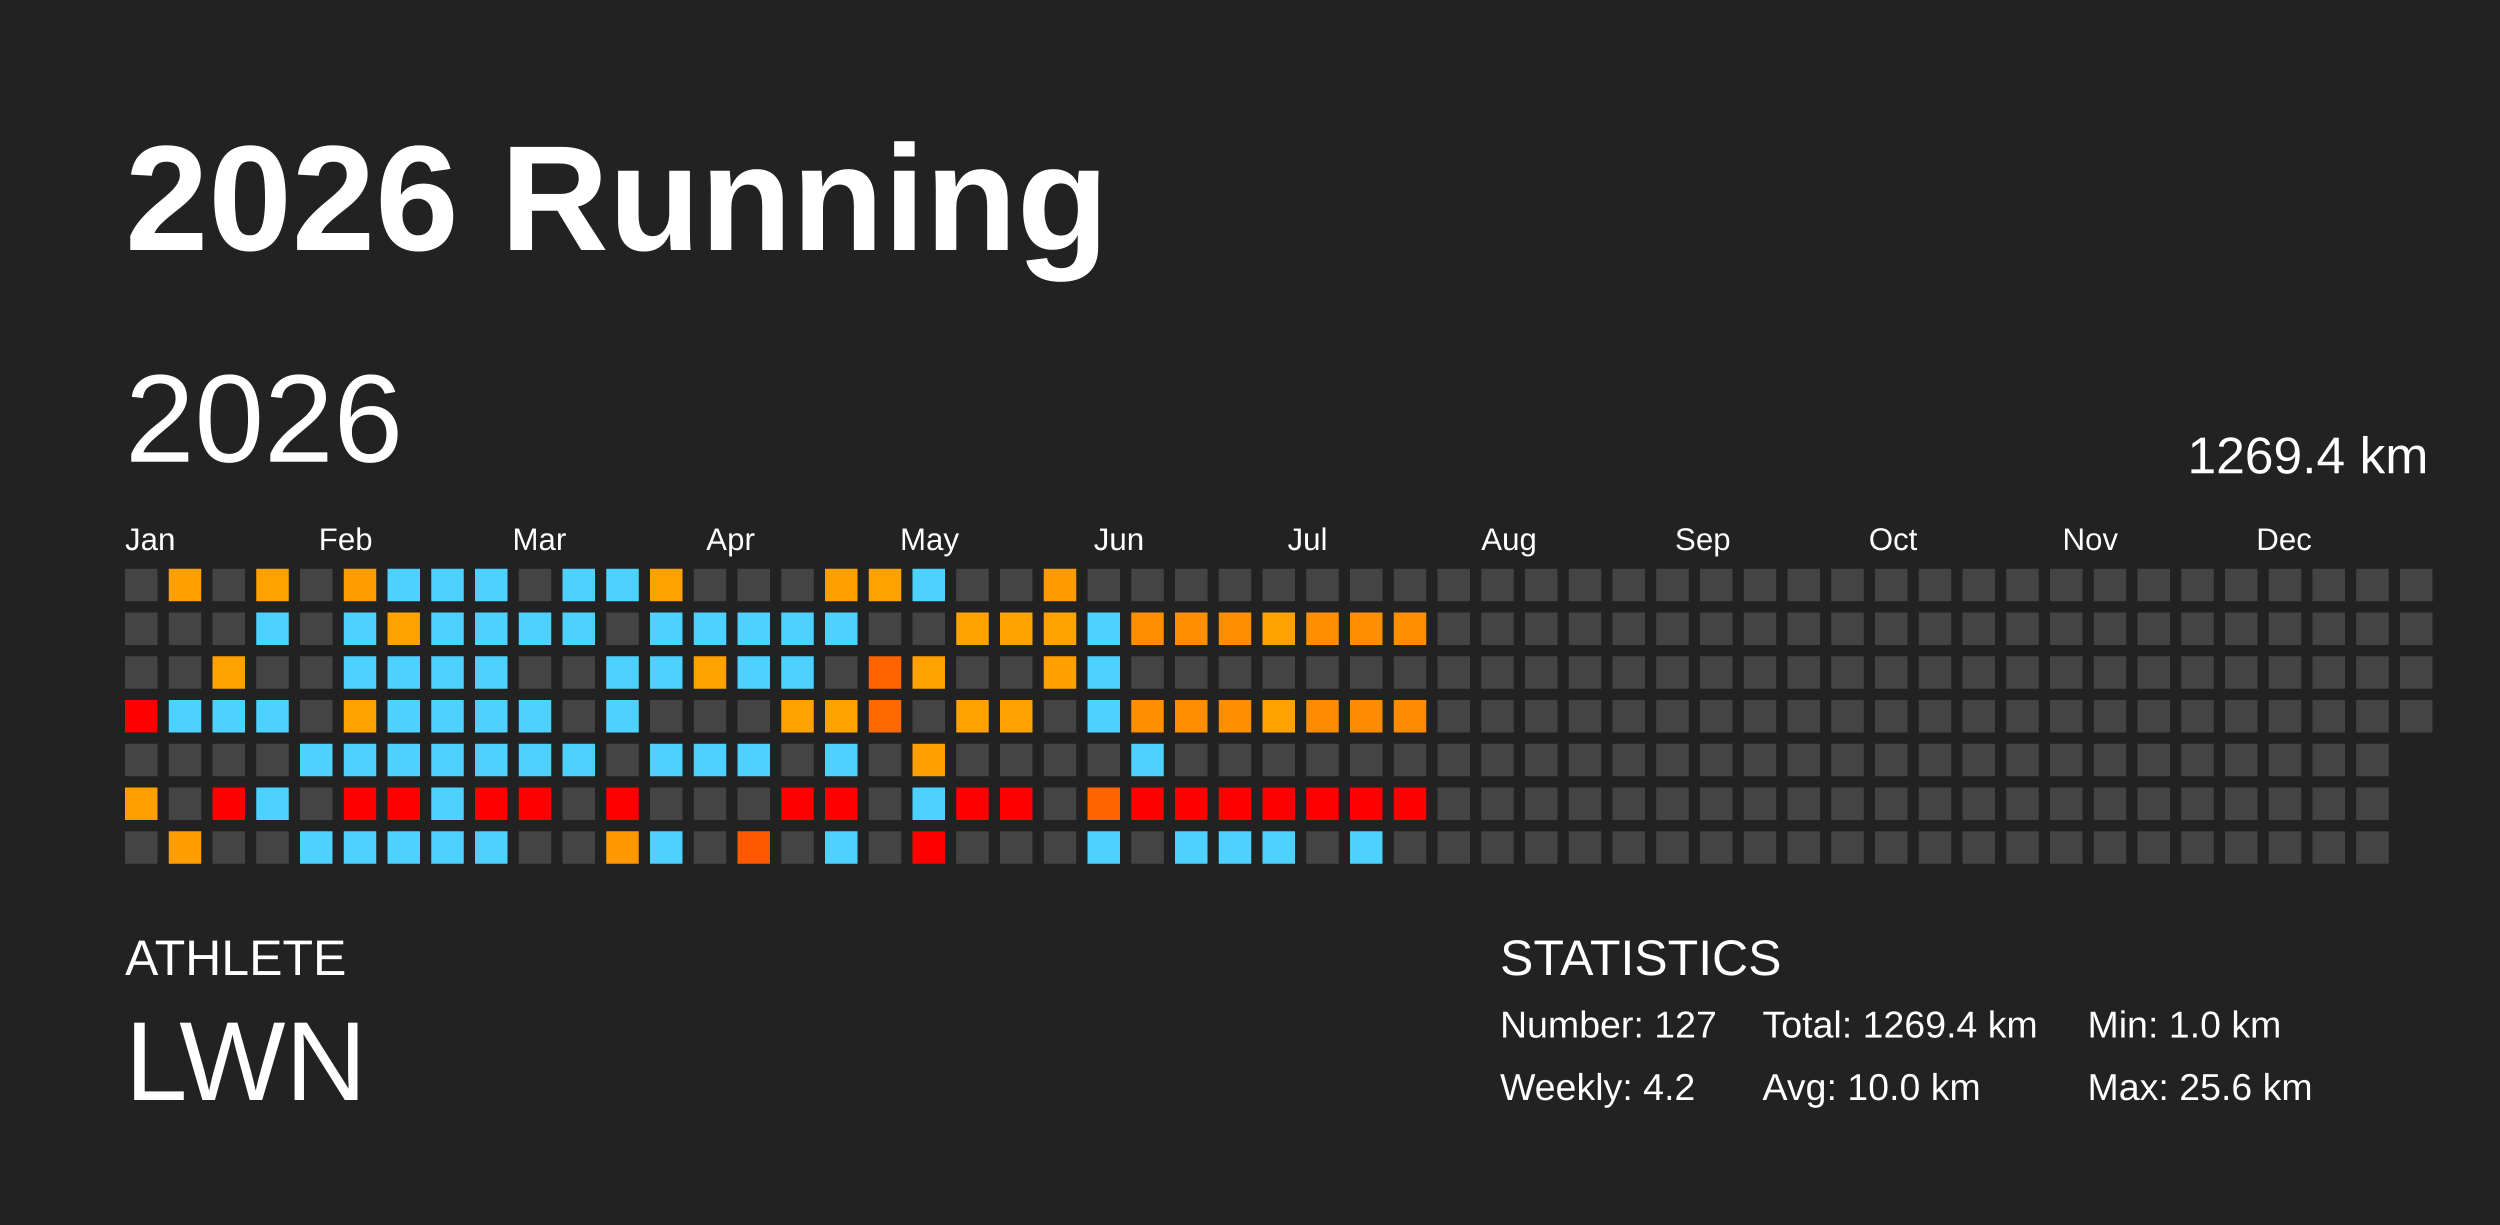
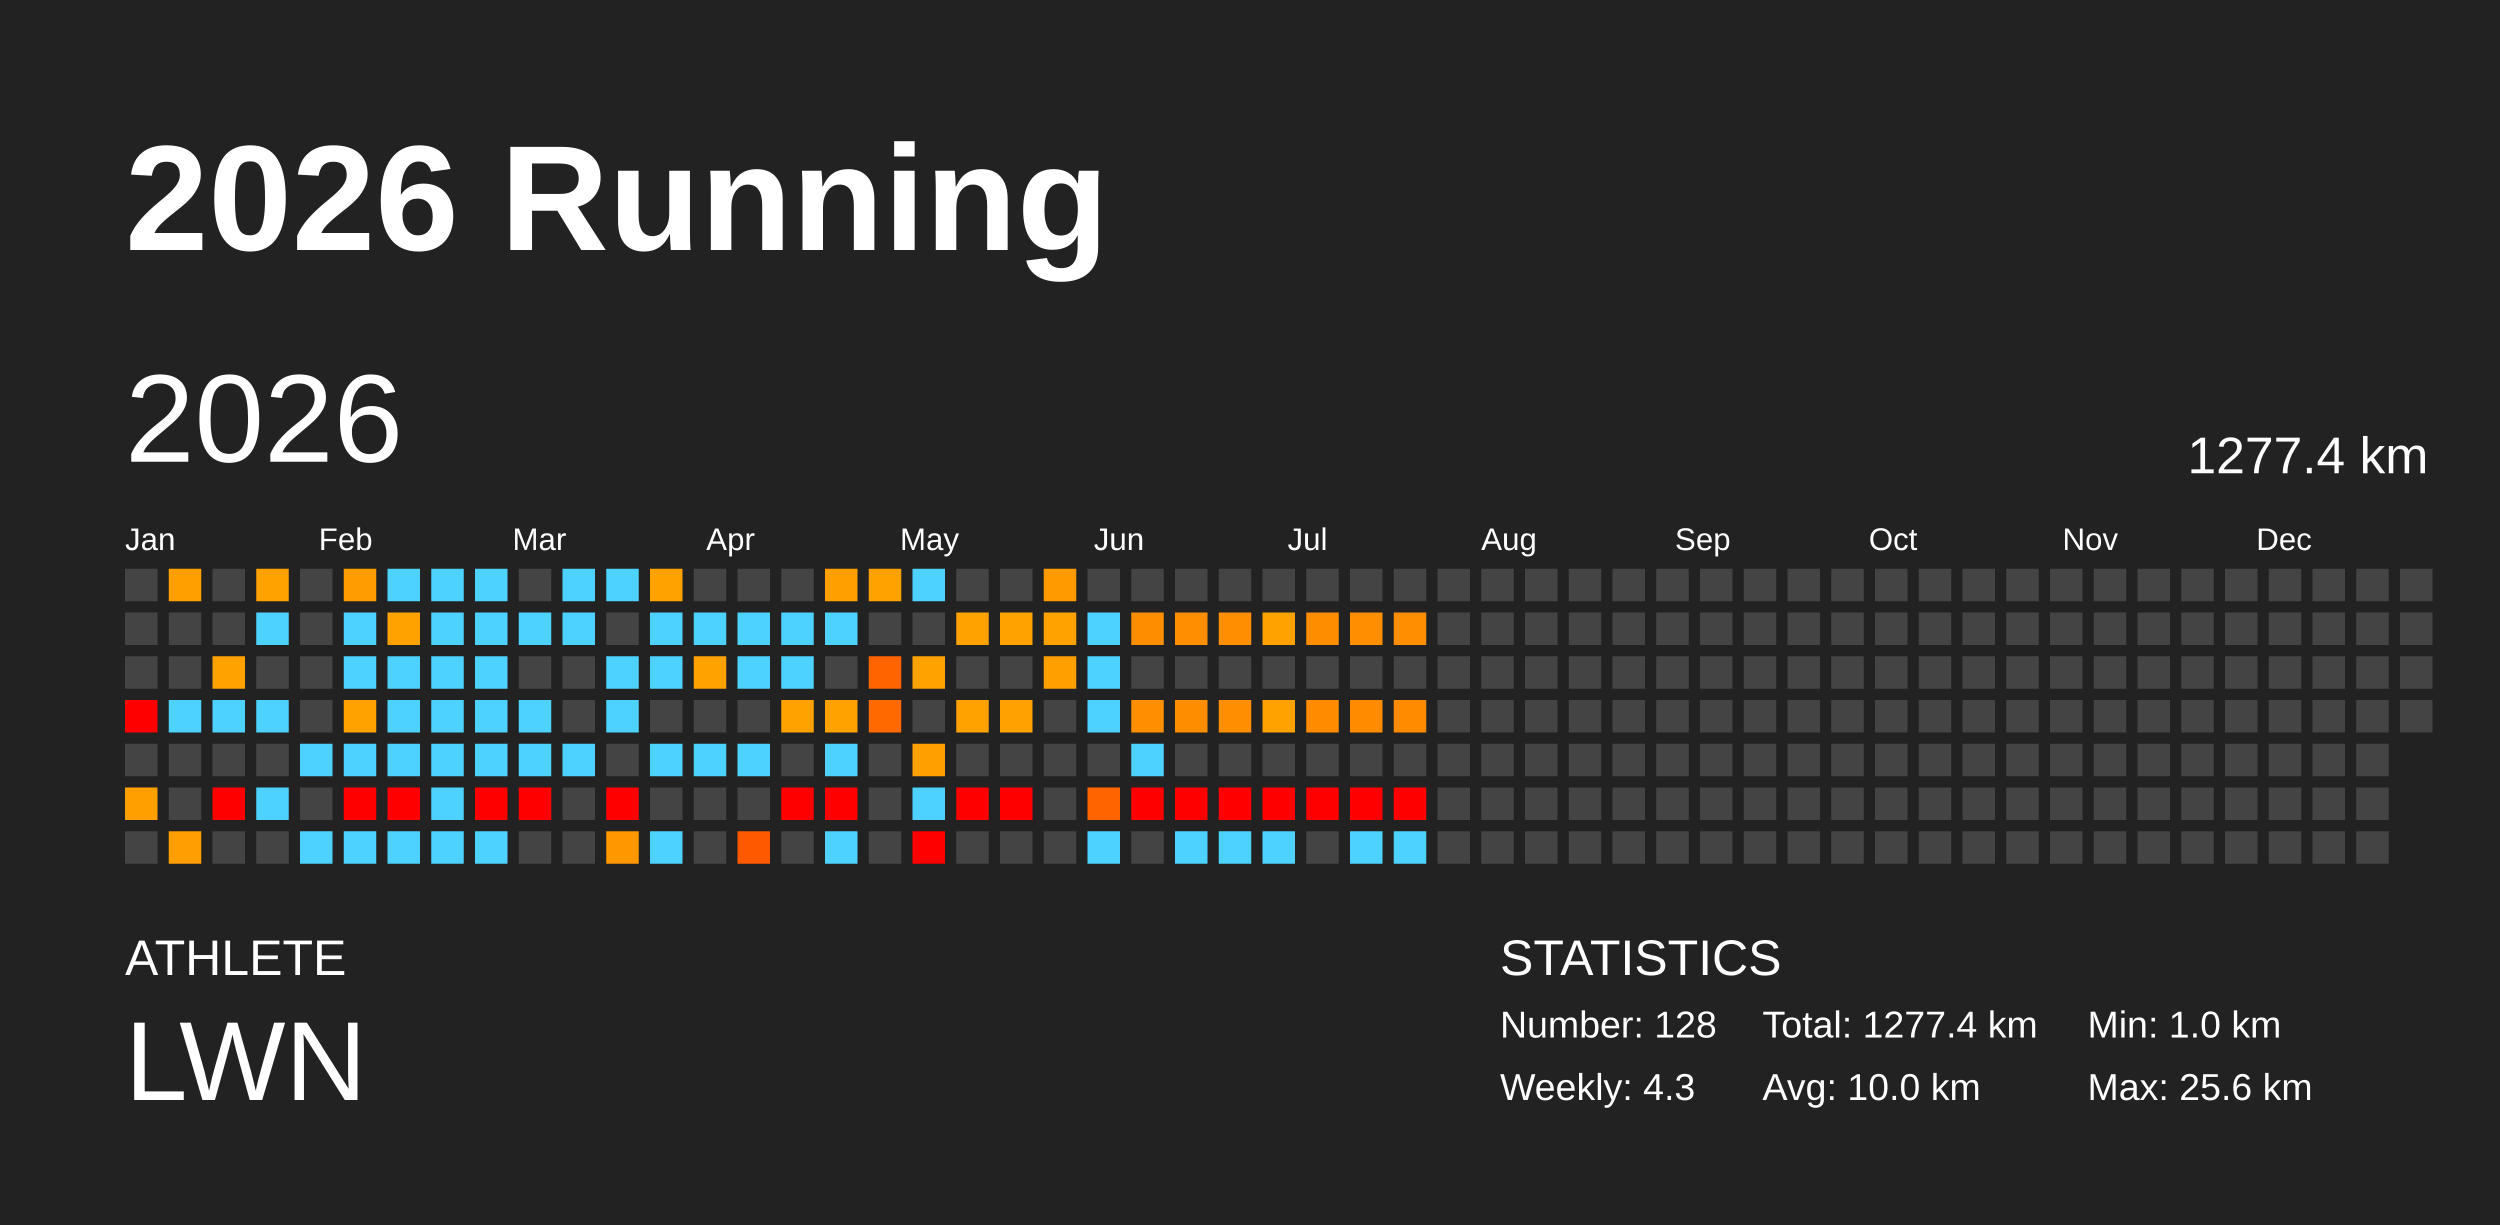
<svg xmlns="http://www.w3.org/2000/svg" baseProfile="full" height="98mm" version="1.1" viewBox="0,0,200,98" width="200mm">
  <defs />
  <rect fill="#222222" height="98" width="200" x="0" y="0" />
  <text fill="#FFFFFF" style="font-size:12px; font-family:Arial; font-weight:bold;" x="10" y="20">2026 Running</text>
  <text fill="#FFFFFF" style="font-size:4px; font-family:Arial" x="10" y="78">ATHLETE</text>
  <text fill="#FFFFFF" style="font-size:9px; font-family:Arial" x="10" y="88">LWN</text>
  <text fill="#FFFFFF" style="font-size:4px; font-family:Arial" x="120" y="78">STATISTICS</text>
-   <text fill="#FFFFFF" style="font-size:3px; font-family:Arial" x="120" y="83">Number: 127</text>
-   <text fill="#FFFFFF" style="font-size:3px; font-family:Arial" x="120" y="88">Weekly: 4.2</text>
-   <text fill="#FFFFFF" style="font-size:3px; font-family:Arial" x="141" y="83">Total: 1269.4 km</text>
+   <text fill="#FFFFFF" style="font-size:3px; font-family:Arial" x="120" y="83">Number: 128</text>
+   <text fill="#FFFFFF" style="font-size:3px; font-family:Arial" x="120" y="88">Weekly: 4.3</text>
+   <text fill="#FFFFFF" style="font-size:3px; font-family:Arial" x="141" y="83">Total: 1277.4 km</text>
  <text fill="#FFFFFF" style="font-size:3px; font-family:Arial" x="141" y="88">Avg: 10.0 km</text>
  <text fill="#FFFFFF" style="font-size:3px; font-family:Arial" x="167" y="83">Min: 1.0 km</text>
  <text fill="#FFFFFF" style="font-size:3px; font-family:Arial" x="167" y="88">Max: 25.6 km</text>
  <text dominant-baseline="hanging" fill="#FFFFFF" style="font-size:10.0px; font-family:Arial;" x="10" y="30">2026</text>
-   <text dominant-baseline="hanging" fill="#FFFFFF" style="font-size:4.125px; font-family:Arial;" x="175" y="35">1269.4 km</text>
+   <text dominant-baseline="hanging" fill="#FFFFFF" style="font-size:4.125px; font-family:Arial;" x="175" y="35">1277.4 km</text>
  <text fill="#FFFFFF" style="font-size:2.5px; font-family:Arial" x="10.0" y="44">Jan</text>
  <text fill="#FFFFFF" style="font-size:2.5px; font-family:Arial" x="25.5" y="44">Feb</text>
  <text fill="#FFFFFF" style="font-size:2.5px; font-family:Arial" x="41.0" y="44">Mar</text>
  <text fill="#FFFFFF" style="font-size:2.5px; font-family:Arial" x="56.5" y="44">Apr</text>
  <text fill="#FFFFFF" style="font-size:2.5px; font-family:Arial" x="72.0" y="44">May</text>
  <text fill="#FFFFFF" style="font-size:2.5px; font-family:Arial" x="87.5" y="44">Jun</text>
  <text fill="#FFFFFF" style="font-size:2.5px; font-family:Arial" x="103.0" y="44">Jul</text>
  <text fill="#FFFFFF" style="font-size:2.5px; font-family:Arial" x="118.5" y="44">Aug</text>
  <text fill="#FFFFFF" style="font-size:2.5px; font-family:Arial" x="134.0" y="44">Sep</text>
  <text fill="#FFFFFF" style="font-size:2.5px; font-family:Arial" x="149.5" y="44">Oct</text>
  <text fill="#FFFFFF" style="font-size:2.5px; font-family:Arial" x="165.0" y="44">Nov</text>
  <text fill="#FFFFFF" style="font-size:2.5px; font-family:Arial" x="180.5" y="44">Dec</text>
  <rect fill="#444444" height="2.6" width="2.6" x="10.0" y="45.5" />
  <rect fill="#444444" height="2.6" width="2.6" x="10.0" y="49.0" />
  <rect fill="#444444" height="2.6" width="2.6" x="10.0" y="52.5" />
  <rect fill="red" height="2.6" width="2.6" x="10.0" y="56.0" />
  <rect fill="#444444" height="2.6" width="2.6" x="10.0" y="59.5" />
  <rect fill="#ffa000" height="2.6" width="2.6" x="10.0" y="63.0" />
  <rect fill="#444444" height="2.6" width="2.6" x="10.0" y="66.5" />
  <rect fill="#ffa000" height="2.6" width="2.6" x="13.5" y="45.5" />
  <rect fill="#444444" height="2.6" width="2.6" x="13.5" y="49.0" />
  <rect fill="#444444" height="2.6" width="2.6" x="13.5" y="52.5" />
  <rect fill="#4dd2ff" height="2.6" width="2.6" x="13.5" y="56.0" />
  <rect fill="#444444" height="2.6" width="2.6" x="13.5" y="59.5" />
  <rect fill="#444444" height="2.6" width="2.6" x="13.5" y="63.0" />
  <rect fill="#ff9e00" height="2.6" width="2.6" x="13.5" y="66.5" />
  <rect fill="#444444" height="2.6" width="2.6" x="17.0" y="45.5" />
  <rect fill="#444444" height="2.6" width="2.6" x="17.0" y="49.0" />
  <rect fill="#ffa200" height="2.6" width="2.6" x="17.0" y="52.5" />
  <rect fill="#4dd2ff" height="2.6" width="2.6" x="17.0" y="56.0" />
  <rect fill="#444444" height="2.6" width="2.6" x="17.0" y="59.5" />
  <rect fill="red" height="2.6" width="2.6" x="17.0" y="63.0" />
  <rect fill="#444444" height="2.6" width="2.6" x="17.0" y="66.5" />
  <rect fill="#ffa200" height="2.6" width="2.6" x="20.5" y="45.5" />
  <rect fill="#4dd2ff" height="2.6" width="2.6" x="20.5" y="49.0" />
  <rect fill="#444444" height="2.6" width="2.6" x="20.5" y="52.5" />
  <rect fill="#4dd2ff" height="2.6" width="2.6" x="20.5" y="56.0" />
  <rect fill="#444444" height="2.6" width="2.6" x="20.5" y="59.5" />
  <rect fill="#4dd2ff" height="2.6" width="2.6" x="20.5" y="63.0" />
  <rect fill="#444444" height="2.6" width="2.6" x="20.5" y="66.5" />
  <rect fill="#444444" height="2.6" width="2.6" x="24.0" y="45.5" />
  <rect fill="#444444" height="2.6" width="2.6" x="24.0" y="49.0" />
  <rect fill="#444444" height="2.6" width="2.6" x="24.0" y="52.5" />
  <rect fill="#444444" height="2.6" width="2.6" x="24.0" y="56.0" />
  <rect fill="#4dd2ff" height="2.6" width="2.6" x="24.0" y="59.5" />
  <rect fill="#444444" height="2.6" width="2.6" x="24.0" y="63.0" />
  <rect fill="#4dd2ff" height="2.6" width="2.6" x="24.0" y="66.5" />
  <rect fill="#ff9d00" height="2.6" width="2.6" x="27.5" y="45.5" />
  <rect fill="#4dd2ff" height="2.6" width="2.6" x="27.5" y="49.0" />
  <rect fill="#4dd2ff" height="2.6" width="2.6" x="27.5" y="52.5" />
  <rect fill="#ffa200" height="2.6" width="2.6" x="27.5" y="56.0" />
  <rect fill="#4dd2ff" height="2.6" width="2.6" x="27.5" y="59.5" />
  <rect fill="red" height="2.6" width="2.6" x="27.5" y="63.0" />
  <rect fill="#4dd2ff" height="2.6" width="2.6" x="27.5" y="66.5" />
  <rect fill="#4dd2ff" height="2.6" width="2.6" x="31.0" y="45.5" />
  <rect fill="#ffa200" height="2.6" width="2.6" x="31.0" y="49.0" />
  <rect fill="#4dd2ff" height="2.6" width="2.6" x="31.0" y="52.5" />
  <rect fill="#4dd2ff" height="2.6" width="2.6" x="31.0" y="56.0" />
  <rect fill="#4dd2ff" height="2.6" width="2.6" x="31.0" y="59.5" />
  <rect fill="red" height="2.6" width="2.6" x="31.0" y="63.0" />
  <rect fill="#4dd2ff" height="2.6" width="2.6" x="31.0" y="66.5" />
  <rect fill="#4dd2ff" height="2.6" width="2.6" x="34.5" y="45.5" />
  <rect fill="#4dd2ff" height="2.6" width="2.6" x="34.5" y="49.0" />
  <rect fill="#4dd2ff" height="2.6" width="2.6" x="34.5" y="52.5" />
  <rect fill="#4dd2ff" height="2.6" width="2.6" x="34.5" y="56.0" />
  <rect fill="#4dd2ff" height="2.6" width="2.6" x="34.5" y="59.5" />
  <rect fill="#4dd2ff" height="2.6" width="2.6" x="34.5" y="63.0" />
  <rect fill="#4dd2ff" height="2.6" width="2.6" x="34.5" y="66.5" />
  <rect fill="#4dd2ff" height="2.6" width="2.6" x="38.0" y="45.5" />
  <rect fill="#4dd2ff" height="2.6" width="2.6" x="38.0" y="49.0" />
  <rect fill="#4dd2ff" height="2.6" width="2.6" x="38.0" y="52.5" />
  <rect fill="#4dd2ff" height="2.6" width="2.6" x="38.0" y="56.0" />
  <rect fill="#4dd2ff" height="2.6" width="2.6" x="38.0" y="59.5" />
  <rect fill="red" height="2.6" width="2.6" x="38.0" y="63.0" />
  <rect fill="#4dd2ff" height="2.6" width="2.6" x="38.0" y="66.5" />
  <rect fill="#444444" height="2.6" width="2.6" x="41.5" y="45.5" />
  <rect fill="#4dd2ff" height="2.6" width="2.6" x="41.5" y="49.0" />
  <rect fill="#444444" height="2.6" width="2.6" x="41.5" y="52.5" />
  <rect fill="#4dd2ff" height="2.6" width="2.6" x="41.5" y="56.0" />
  <rect fill="#4dd2ff" height="2.6" width="2.6" x="41.5" y="59.5" />
  <rect fill="red" height="2.6" width="2.6" x="41.5" y="63.0" />
  <rect fill="#444444" height="2.6" width="2.6" x="41.5" y="66.5" />
  <rect fill="#4dd2ff" height="2.6" width="2.6" x="45.0" y="45.5" />
  <rect fill="#4dd2ff" height="2.6" width="2.6" x="45.0" y="49.0" />
  <rect fill="#444444" height="2.6" width="2.6" x="45.0" y="52.5" />
  <rect fill="#444444" height="2.6" width="2.6" x="45.0" y="56.0" />
  <rect fill="#4dd2ff" height="2.6" width="2.6" x="45.0" y="59.5" />
  <rect fill="#444444" height="2.6" width="2.6" x="45.0" y="63.0" />
  <rect fill="#444444" height="2.6" width="2.6" x="45.0" y="66.5" />
  <rect fill="#4dd2ff" height="2.6" width="2.6" x="48.5" y="45.5" />
  <rect fill="#444444" height="2.6" width="2.6" x="48.5" y="49.0" />
  <rect fill="#4dd2ff" height="2.6" width="2.6" x="48.5" y="52.5" />
  <rect fill="#4dd2ff" height="2.6" width="2.6" x="48.5" y="56.0" />
  <rect fill="#444444" height="2.6" width="2.6" x="48.5" y="59.5" />
  <rect fill="red" height="2.6" width="2.6" x="48.5" y="63.0" />
  <rect fill="#ff9800" height="2.6" width="2.6" x="48.5" y="66.5" />
  <rect fill="#ffa200" height="2.6" width="2.6" x="52.0" y="45.5" />
  <rect fill="#4dd2ff" height="2.6" width="2.6" x="52.0" y="49.0" />
  <rect fill="#4dd2ff" height="2.6" width="2.6" x="52.0" y="52.5" />
  <rect fill="#444444" height="2.6" width="2.6" x="52.0" y="56.0" />
  <rect fill="#4dd2ff" height="2.6" width="2.6" x="52.0" y="59.5" />
  <rect fill="#444444" height="2.6" width="2.6" x="52.0" y="63.0" />
  <rect fill="#4dd2ff" height="2.6" width="2.6" x="52.0" y="66.5" />
  <rect fill="#444444" height="2.6" width="2.6" x="55.5" y="45.5" />
  <rect fill="#4dd2ff" height="2.6" width="2.6" x="55.5" y="49.0" />
  <rect fill="#ffa200" height="2.6" width="2.6" x="55.5" y="52.5" />
  <rect fill="#444444" height="2.6" width="2.6" x="55.5" y="56.0" />
  <rect fill="#4dd2ff" height="2.6" width="2.6" x="55.5" y="59.5" />
  <rect fill="#444444" height="2.6" width="2.6" x="55.5" y="63.0" />
  <rect fill="#444444" height="2.6" width="2.6" x="55.5" y="66.5" />
  <rect fill="#444444" height="2.6" width="2.6" x="59.0" y="45.5" />
  <rect fill="#4dd2ff" height="2.6" width="2.6" x="59.0" y="49.0" />
  <rect fill="#4dd2ff" height="2.6" width="2.6" x="59.0" y="52.5" />
  <rect fill="#444444" height="2.6" width="2.6" x="59.0" y="56.0" />
  <rect fill="#4dd2ff" height="2.6" width="2.6" x="59.0" y="59.5" />
  <rect fill="#444444" height="2.6" width="2.6" x="59.0" y="63.0" />
  <rect fill="#ff5900" height="2.6" width="2.6" x="59.0" y="66.5" />
  <rect fill="#444444" height="2.6" width="2.6" x="62.5" y="45.5" />
  <rect fill="#4dd2ff" height="2.6" width="2.6" x="62.5" y="49.0" />
  <rect fill="#4dd2ff" height="2.6" width="2.6" x="62.5" y="52.5" />
  <rect fill="#ffa200" height="2.6" width="2.6" x="62.5" y="56.0" />
  <rect fill="#444444" height="2.6" width="2.6" x="62.5" y="59.5" />
  <rect fill="red" height="2.6" width="2.6" x="62.5" y="63.0" />
  <rect fill="#444444" height="2.6" width="2.6" x="62.5" y="66.5" />
  <rect fill="#ffa000" height="2.6" width="2.6" x="66.0" y="45.5" />
  <rect fill="#4dd2ff" height="2.6" width="2.6" x="66.0" y="49.0" />
  <rect fill="#444444" height="2.6" width="2.6" x="66.0" y="52.5" />
  <rect fill="#ffa200" height="2.6" width="2.6" x="66.0" y="56.0" />
  <rect fill="#4dd2ff" height="2.6" width="2.6" x="66.0" y="59.5" />
  <rect fill="red" height="2.6" width="2.6" x="66.0" y="63.0" />
  <rect fill="#4dd2ff" height="2.6" width="2.6" x="66.0" y="66.5" />
  <rect fill="#ffa200" height="2.6" width="2.6" x="69.5" y="45.5" />
  <rect fill="#444444" height="2.6" width="2.6" x="69.5" y="49.0" />
  <rect fill="#ff6400" height="2.6" width="2.6" x="69.5" y="52.5" />
  <rect fill="#ff6900" height="2.6" width="2.6" x="69.5" y="56.0" />
  <rect fill="#444444" height="2.6" width="2.6" x="69.5" y="59.5" />
  <rect fill="#444444" height="2.6" width="2.6" x="69.5" y="63.0" />
  <rect fill="#444444" height="2.6" width="2.6" x="69.5" y="66.5" />
  <rect fill="#4dd2ff" height="2.6" width="2.6" x="73.0" y="45.5" />
  <rect fill="#444444" height="2.6" width="2.6" x="73.0" y="49.0" />
  <rect fill="#ffa200" height="2.6" width="2.6" x="73.0" y="52.5" />
  <rect fill="#444444" height="2.6" width="2.6" x="73.0" y="56.0" />
  <rect fill="#ffa000" height="2.6" width="2.6" x="73.0" y="59.5" />
  <rect fill="#4dd2ff" height="2.6" width="2.6" x="73.0" y="63.0" />
  <rect fill="red" height="2.6" width="2.6" x="73.0" y="66.5" />
  <rect fill="#444444" height="2.6" width="2.6" x="76.5" y="45.5" />
  <rect fill="#ffa200" height="2.6" width="2.6" x="76.5" y="49.0" />
  <rect fill="#444444" height="2.6" width="2.6" x="76.5" y="52.5" />
  <rect fill="#ffa200" height="2.6" width="2.6" x="76.5" y="56.0" />
  <rect fill="#444444" height="2.6" width="2.6" x="76.5" y="59.5" />
  <rect fill="red" height="2.6" width="2.6" x="76.5" y="63.0" />
  <rect fill="#444444" height="2.6" width="2.6" x="76.5" y="66.5" />
  <rect fill="#444444" height="2.6" width="2.6" x="80.0" y="45.5" />
  <rect fill="#ffa200" height="2.6" width="2.6" x="80.0" y="49.0" />
  <rect fill="#444444" height="2.6" width="2.6" x="80.0" y="52.5" />
  <rect fill="#ffa100" height="2.6" width="2.6" x="80.0" y="56.0" />
  <rect fill="#444444" height="2.6" width="2.6" x="80.0" y="59.5" />
  <rect fill="red" height="2.6" width="2.6" x="80.0" y="63.0" />
  <rect fill="#444444" height="2.6" width="2.6" x="80.0" y="66.5" />
  <rect fill="#ff9a00" height="2.6" width="2.6" x="83.5" y="45.5" />
  <rect fill="#ffa200" height="2.6" width="2.6" x="83.5" y="49.0" />
  <rect fill="#ffa000" height="2.6" width="2.6" x="83.5" y="52.5" />
  <rect fill="#444444" height="2.6" width="2.6" x="83.5" y="56.0" />
  <rect fill="#444444" height="2.6" width="2.6" x="83.5" y="59.5" />
  <rect fill="#444444" height="2.6" width="2.6" x="83.5" y="63.0" />
  <rect fill="#444444" height="2.6" width="2.6" x="83.5" y="66.5" />
  <rect fill="#444444" height="2.6" width="2.6" x="87.0" y="45.5" />
  <rect fill="#4dd2ff" height="2.6" width="2.6" x="87.0" y="49.0" />
  <rect fill="#4dd2ff" height="2.6" width="2.6" x="87.0" y="52.5" />
  <rect fill="#4dd2ff" height="2.6" width="2.6" x="87.0" y="56.0" />
  <rect fill="#444444" height="2.6" width="2.6" x="87.0" y="59.5" />
  <rect fill="#ff6400" height="2.6" width="2.6" x="87.0" y="63.0" />
  <rect fill="#4dd2ff" height="2.6" width="2.6" x="87.0" y="66.5" />
  <rect fill="#444444" height="2.6" width="2.6" x="90.5" y="45.5" />
  <rect fill="#ff8d00" height="2.6" width="2.6" x="90.5" y="49.0" />
  <rect fill="#444444" height="2.6" width="2.6" x="90.5" y="52.5" />
  <rect fill="#ff8e00" height="2.6" width="2.6" x="90.5" y="56.0" />
  <rect fill="#4dd2ff" height="2.6" width="2.6" x="90.5" y="59.5" />
  <rect fill="red" height="2.6" width="2.6" x="90.5" y="63.0" />
  <rect fill="#444444" height="2.6" width="2.6" x="90.5" y="66.5" />
  <rect fill="#444444" height="2.6" width="2.6" x="94.0" y="45.5" />
  <rect fill="#ff8e00" height="2.6" width="2.6" x="94.0" y="49.0" />
  <rect fill="#444444" height="2.6" width="2.6" x="94.0" y="52.5" />
  <rect fill="#ff8d00" height="2.6" width="2.6" x="94.0" y="56.0" />
  <rect fill="#444444" height="2.6" width="2.6" x="94.0" y="59.5" />
  <rect fill="red" height="2.6" width="2.6" x="94.0" y="63.0" />
  <rect fill="#4dd2ff" height="2.6" width="2.6" x="94.0" y="66.5" />
  <rect fill="#444444" height="2.6" width="2.6" x="97.5" y="45.5" />
  <rect fill="#ff8e00" height="2.6" width="2.6" x="97.5" y="49.0" />
  <rect fill="#444444" height="2.6" width="2.6" x="97.5" y="52.5" />
  <rect fill="#ff8e00" height="2.6" width="2.6" x="97.5" y="56.0" />
  <rect fill="#444444" height="2.6" width="2.6" x="97.5" y="59.5" />
  <rect fill="red" height="2.6" width="2.6" x="97.5" y="63.0" />
  <rect fill="#4dd2ff" height="2.6" width="2.6" x="97.5" y="66.5" />
  <rect fill="#444444" height="2.6" width="2.6" x="101.0" y="45.5" />
  <rect fill="#ffa200" height="2.6" width="2.6" x="101.0" y="49.0" />
  <rect fill="#444444" height="2.6" width="2.6" x="101.0" y="52.5" />
  <rect fill="#ffa200" height="2.6" width="2.6" x="101.0" y="56.0" />
  <rect fill="#444444" height="2.6" width="2.6" x="101.0" y="59.5" />
  <rect fill="red" height="2.6" width="2.6" x="101.0" y="63.0" />
  <rect fill="#4dd2ff" height="2.6" width="2.6" x="101.0" y="66.5" />
  <rect fill="#444444" height="2.6" width="2.6" x="104.5" y="45.5" />
  <rect fill="#ff8d00" height="2.6" width="2.6" x="104.5" y="49.0" />
  <rect fill="#444444" height="2.6" width="2.6" x="104.5" y="52.5" />
  <rect fill="#ff8c00" height="2.6" width="2.6" x="104.5" y="56.0" />
  <rect fill="#444444" height="2.6" width="2.6" x="104.5" y="59.5" />
  <rect fill="red" height="2.6" width="2.6" x="104.5" y="63.0" />
  <rect fill="#444444" height="2.6" width="2.6" x="104.5" y="66.5" />
  <rect fill="#444444" height="2.6" width="2.6" x="108.0" y="45.5" />
  <rect fill="#ff8e00" height="2.6" width="2.6" x="108.0" y="49.0" />
  <rect fill="#444444" height="2.6" width="2.6" x="108.0" y="52.5" />
  <rect fill="#ff8c00" height="2.6" width="2.6" x="108.0" y="56.0" />
  <rect fill="#444444" height="2.6" width="2.6" x="108.0" y="59.5" />
  <rect fill="red" height="2.6" width="2.6" x="108.0" y="63.0" />
  <rect fill="#4dd2ff" height="2.6" width="2.6" x="108.0" y="66.5" />
  <rect fill="#444444" height="2.6" width="2.6" x="111.5" y="45.5" />
  <rect fill="#ff8e00" height="2.6" width="2.6" x="111.5" y="49.0" />
  <rect fill="#444444" height="2.6" width="2.6" x="111.5" y="52.5" />
  <rect fill="#ff8c00" height="2.6" width="2.6" x="111.5" y="56.0" />
  <rect fill="#444444" height="2.6" width="2.6" x="111.5" y="59.5" />
  <rect fill="red" height="2.6" width="2.6" x="111.5" y="63.0" />
-   <rect fill="#444444" height="2.6" width="2.6" x="111.5" y="66.5" />
+   <rect fill="#4dd2ff" height="2.6" width="2.6" x="111.5" y="66.5" />
  <rect fill="#444444" height="2.6" width="2.6" x="115.0" y="45.5" />
  <rect fill="#444444" height="2.6" width="2.6" x="115.0" y="49.0" />
  <rect fill="#444444" height="2.6" width="2.6" x="115.0" y="52.5" />
  <rect fill="#444444" height="2.6" width="2.6" x="115.0" y="56.0" />
  <rect fill="#444444" height="2.6" width="2.6" x="115.0" y="59.5" />
  <rect fill="#444444" height="2.6" width="2.6" x="115.0" y="63.0" />
  <rect fill="#444444" height="2.6" width="2.6" x="115.0" y="66.5" />
  <rect fill="#444444" height="2.6" width="2.6" x="118.5" y="45.5" />
  <rect fill="#444444" height="2.6" width="2.6" x="118.5" y="49.0" />
  <rect fill="#444444" height="2.6" width="2.6" x="118.5" y="52.5" />
  <rect fill="#444444" height="2.6" width="2.6" x="118.5" y="56.0" />
  <rect fill="#444444" height="2.6" width="2.6" x="118.5" y="59.5" />
  <rect fill="#444444" height="2.6" width="2.6" x="118.5" y="63.0" />
  <rect fill="#444444" height="2.6" width="2.6" x="118.5" y="66.5" />
  <rect fill="#444444" height="2.6" width="2.6" x="122.0" y="45.5" />
  <rect fill="#444444" height="2.6" width="2.6" x="122.0" y="49.0" />
  <rect fill="#444444" height="2.6" width="2.6" x="122.0" y="52.5" />
  <rect fill="#444444" height="2.6" width="2.6" x="122.0" y="56.0" />
  <rect fill="#444444" height="2.6" width="2.6" x="122.0" y="59.5" />
  <rect fill="#444444" height="2.6" width="2.6" x="122.0" y="63.0" />
  <rect fill="#444444" height="2.6" width="2.6" x="122.0" y="66.5" />
  <rect fill="#444444" height="2.6" width="2.6" x="125.5" y="45.5" />
  <rect fill="#444444" height="2.6" width="2.6" x="125.5" y="49.0" />
  <rect fill="#444444" height="2.6" width="2.6" x="125.5" y="52.5" />
  <rect fill="#444444" height="2.6" width="2.6" x="125.5" y="56.0" />
  <rect fill="#444444" height="2.6" width="2.6" x="125.5" y="59.5" />
  <rect fill="#444444" height="2.6" width="2.6" x="125.5" y="63.0" />
  <rect fill="#444444" height="2.6" width="2.6" x="125.5" y="66.5" />
  <rect fill="#444444" height="2.6" width="2.6" x="129.0" y="45.5" />
  <rect fill="#444444" height="2.6" width="2.6" x="129.0" y="49.0" />
  <rect fill="#444444" height="2.6" width="2.6" x="129.0" y="52.5" />
  <rect fill="#444444" height="2.6" width="2.6" x="129.0" y="56.0" />
  <rect fill="#444444" height="2.6" width="2.6" x="129.0" y="59.5" />
  <rect fill="#444444" height="2.6" width="2.6" x="129.0" y="63.0" />
  <rect fill="#444444" height="2.6" width="2.6" x="129.0" y="66.5" />
  <rect fill="#444444" height="2.6" width="2.6" x="132.5" y="45.5" />
  <rect fill="#444444" height="2.6" width="2.6" x="132.5" y="49.0" />
  <rect fill="#444444" height="2.6" width="2.6" x="132.5" y="52.5" />
  <rect fill="#444444" height="2.6" width="2.6" x="132.5" y="56.0" />
  <rect fill="#444444" height="2.6" width="2.6" x="132.5" y="59.5" />
  <rect fill="#444444" height="2.6" width="2.6" x="132.5" y="63.0" />
  <rect fill="#444444" height="2.6" width="2.6" x="132.5" y="66.5" />
  <rect fill="#444444" height="2.6" width="2.6" x="136.0" y="45.5" />
  <rect fill="#444444" height="2.6" width="2.6" x="136.0" y="49.0" />
  <rect fill="#444444" height="2.6" width="2.6" x="136.0" y="52.5" />
  <rect fill="#444444" height="2.6" width="2.6" x="136.0" y="56.0" />
  <rect fill="#444444" height="2.6" width="2.6" x="136.0" y="59.5" />
  <rect fill="#444444" height="2.6" width="2.6" x="136.0" y="63.0" />
  <rect fill="#444444" height="2.6" width="2.6" x="136.0" y="66.5" />
  <rect fill="#444444" height="2.6" width="2.6" x="139.5" y="45.5" />
  <rect fill="#444444" height="2.6" width="2.6" x="139.5" y="49.0" />
  <rect fill="#444444" height="2.6" width="2.6" x="139.5" y="52.5" />
  <rect fill="#444444" height="2.6" width="2.6" x="139.5" y="56.0" />
  <rect fill="#444444" height="2.6" width="2.6" x="139.5" y="59.5" />
  <rect fill="#444444" height="2.6" width="2.6" x="139.5" y="63.0" />
  <rect fill="#444444" height="2.6" width="2.6" x="139.5" y="66.5" />
  <rect fill="#444444" height="2.6" width="2.6" x="143.0" y="45.5" />
  <rect fill="#444444" height="2.6" width="2.6" x="143.0" y="49.0" />
  <rect fill="#444444" height="2.6" width="2.6" x="143.0" y="52.5" />
  <rect fill="#444444" height="2.6" width="2.6" x="143.0" y="56.0" />
  <rect fill="#444444" height="2.6" width="2.6" x="143.0" y="59.5" />
  <rect fill="#444444" height="2.6" width="2.6" x="143.0" y="63.0" />
  <rect fill="#444444" height="2.6" width="2.6" x="143.0" y="66.5" />
  <rect fill="#444444" height="2.6" width="2.6" x="146.5" y="45.5" />
  <rect fill="#444444" height="2.6" width="2.6" x="146.5" y="49.0" />
  <rect fill="#444444" height="2.6" width="2.6" x="146.5" y="52.5" />
  <rect fill="#444444" height="2.6" width="2.6" x="146.5" y="56.0" />
  <rect fill="#444444" height="2.6" width="2.6" x="146.5" y="59.5" />
  <rect fill="#444444" height="2.6" width="2.6" x="146.5" y="63.0" />
  <rect fill="#444444" height="2.6" width="2.6" x="146.5" y="66.5" />
  <rect fill="#444444" height="2.6" width="2.6" x="150.0" y="45.5" />
  <rect fill="#444444" height="2.6" width="2.6" x="150.0" y="49.0" />
  <rect fill="#444444" height="2.6" width="2.6" x="150.0" y="52.5" />
  <rect fill="#444444" height="2.6" width="2.6" x="150.0" y="56.0" />
  <rect fill="#444444" height="2.6" width="2.6" x="150.0" y="59.5" />
  <rect fill="#444444" height="2.6" width="2.6" x="150.0" y="63.0" />
  <rect fill="#444444" height="2.6" width="2.6" x="150.0" y="66.5" />
  <rect fill="#444444" height="2.6" width="2.6" x="153.5" y="45.5" />
  <rect fill="#444444" height="2.6" width="2.6" x="153.5" y="49.0" />
  <rect fill="#444444" height="2.6" width="2.6" x="153.5" y="52.5" />
  <rect fill="#444444" height="2.6" width="2.6" x="153.5" y="56.0" />
  <rect fill="#444444" height="2.6" width="2.6" x="153.5" y="59.5" />
  <rect fill="#444444" height="2.6" width="2.6" x="153.5" y="63.0" />
  <rect fill="#444444" height="2.6" width="2.6" x="153.5" y="66.5" />
  <rect fill="#444444" height="2.6" width="2.6" x="157.0" y="45.5" />
  <rect fill="#444444" height="2.6" width="2.6" x="157.0" y="49.0" />
  <rect fill="#444444" height="2.6" width="2.6" x="157.0" y="52.5" />
  <rect fill="#444444" height="2.6" width="2.6" x="157.0" y="56.0" />
  <rect fill="#444444" height="2.6" width="2.6" x="157.0" y="59.5" />
  <rect fill="#444444" height="2.6" width="2.6" x="157.0" y="63.0" />
  <rect fill="#444444" height="2.6" width="2.6" x="157.0" y="66.5" />
  <rect fill="#444444" height="2.6" width="2.6" x="160.5" y="45.5" />
  <rect fill="#444444" height="2.6" width="2.6" x="160.5" y="49.0" />
  <rect fill="#444444" height="2.6" width="2.6" x="160.5" y="52.5" />
  <rect fill="#444444" height="2.6" width="2.6" x="160.5" y="56.0" />
  <rect fill="#444444" height="2.6" width="2.6" x="160.5" y="59.5" />
  <rect fill="#444444" height="2.6" width="2.6" x="160.5" y="63.0" />
  <rect fill="#444444" height="2.6" width="2.6" x="160.5" y="66.5" />
  <rect fill="#444444" height="2.6" width="2.6" x="164.0" y="45.5" />
  <rect fill="#444444" height="2.6" width="2.6" x="164.0" y="49.0" />
  <rect fill="#444444" height="2.6" width="2.6" x="164.0" y="52.5" />
  <rect fill="#444444" height="2.6" width="2.6" x="164.0" y="56.0" />
  <rect fill="#444444" height="2.6" width="2.6" x="164.0" y="59.5" />
  <rect fill="#444444" height="2.6" width="2.6" x="164.0" y="63.0" />
  <rect fill="#444444" height="2.6" width="2.6" x="164.0" y="66.5" />
  <rect fill="#444444" height="2.6" width="2.6" x="167.5" y="45.5" />
  <rect fill="#444444" height="2.6" width="2.6" x="167.5" y="49.0" />
  <rect fill="#444444" height="2.6" width="2.6" x="167.5" y="52.5" />
  <rect fill="#444444" height="2.6" width="2.6" x="167.5" y="56.0" />
  <rect fill="#444444" height="2.6" width="2.6" x="167.5" y="59.5" />
  <rect fill="#444444" height="2.6" width="2.6" x="167.5" y="63.0" />
  <rect fill="#444444" height="2.6" width="2.6" x="167.5" y="66.5" />
  <rect fill="#444444" height="2.6" width="2.6" x="171.0" y="45.5" />
  <rect fill="#444444" height="2.6" width="2.6" x="171.0" y="49.0" />
  <rect fill="#444444" height="2.6" width="2.6" x="171.0" y="52.5" />
  <rect fill="#444444" height="2.6" width="2.6" x="171.0" y="56.0" />
  <rect fill="#444444" height="2.6" width="2.6" x="171.0" y="59.5" />
  <rect fill="#444444" height="2.6" width="2.6" x="171.0" y="63.0" />
  <rect fill="#444444" height="2.6" width="2.6" x="171.0" y="66.5" />
  <rect fill="#444444" height="2.6" width="2.6" x="174.5" y="45.5" />
  <rect fill="#444444" height="2.6" width="2.6" x="174.5" y="49.0" />
  <rect fill="#444444" height="2.6" width="2.6" x="174.5" y="52.5" />
  <rect fill="#444444" height="2.6" width="2.6" x="174.5" y="56.0" />
  <rect fill="#444444" height="2.6" width="2.6" x="174.5" y="59.5" />
  <rect fill="#444444" height="2.6" width="2.6" x="174.5" y="63.0" />
  <rect fill="#444444" height="2.6" width="2.6" x="174.5" y="66.5" />
  <rect fill="#444444" height="2.6" width="2.6" x="178.0" y="45.5" />
  <rect fill="#444444" height="2.6" width="2.6" x="178.0" y="49.0" />
  <rect fill="#444444" height="2.6" width="2.6" x="178.0" y="52.5" />
  <rect fill="#444444" height="2.6" width="2.6" x="178.0" y="56.0" />
  <rect fill="#444444" height="2.6" width="2.6" x="178.0" y="59.5" />
  <rect fill="#444444" height="2.6" width="2.6" x="178.0" y="63.0" />
  <rect fill="#444444" height="2.6" width="2.6" x="178.0" y="66.5" />
  <rect fill="#444444" height="2.6" width="2.6" x="181.5" y="45.5" />
  <rect fill="#444444" height="2.6" width="2.6" x="181.5" y="49.0" />
  <rect fill="#444444" height="2.6" width="2.6" x="181.5" y="52.5" />
  <rect fill="#444444" height="2.6" width="2.6" x="181.5" y="56.0" />
  <rect fill="#444444" height="2.6" width="2.6" x="181.5" y="59.5" />
  <rect fill="#444444" height="2.6" width="2.6" x="181.5" y="63.0" />
  <rect fill="#444444" height="2.6" width="2.6" x="181.5" y="66.5" />
  <rect fill="#444444" height="2.6" width="2.6" x="185.0" y="45.5" />
  <rect fill="#444444" height="2.6" width="2.6" x="185.0" y="49.0" />
  <rect fill="#444444" height="2.6" width="2.6" x="185.0" y="52.5" />
  <rect fill="#444444" height="2.6" width="2.6" x="185.0" y="56.0" />
  <rect fill="#444444" height="2.6" width="2.6" x="185.0" y="59.5" />
  <rect fill="#444444" height="2.6" width="2.6" x="185.0" y="63.0" />
  <rect fill="#444444" height="2.6" width="2.6" x="185.0" y="66.5" />
  <rect fill="#444444" height="2.6" width="2.6" x="188.5" y="45.5" />
  <rect fill="#444444" height="2.6" width="2.6" x="188.5" y="49.0" />
  <rect fill="#444444" height="2.6" width="2.6" x="188.5" y="52.5" />
  <rect fill="#444444" height="2.6" width="2.6" x="188.5" y="56.0" />
  <rect fill="#444444" height="2.6" width="2.6" x="188.5" y="59.5" />
  <rect fill="#444444" height="2.6" width="2.6" x="188.5" y="63.0" />
  <rect fill="#444444" height="2.6" width="2.6" x="188.5" y="66.5" />
  <rect fill="#444444" height="2.6" width="2.6" x="192.0" y="45.5" />
  <rect fill="#444444" height="2.6" width="2.6" x="192.0" y="49.0" />
  <rect fill="#444444" height="2.6" width="2.6" x="192.0" y="52.5" />
  <rect fill="#444444" height="2.6" width="2.6" x="192.0" y="56.0" />
</svg>
